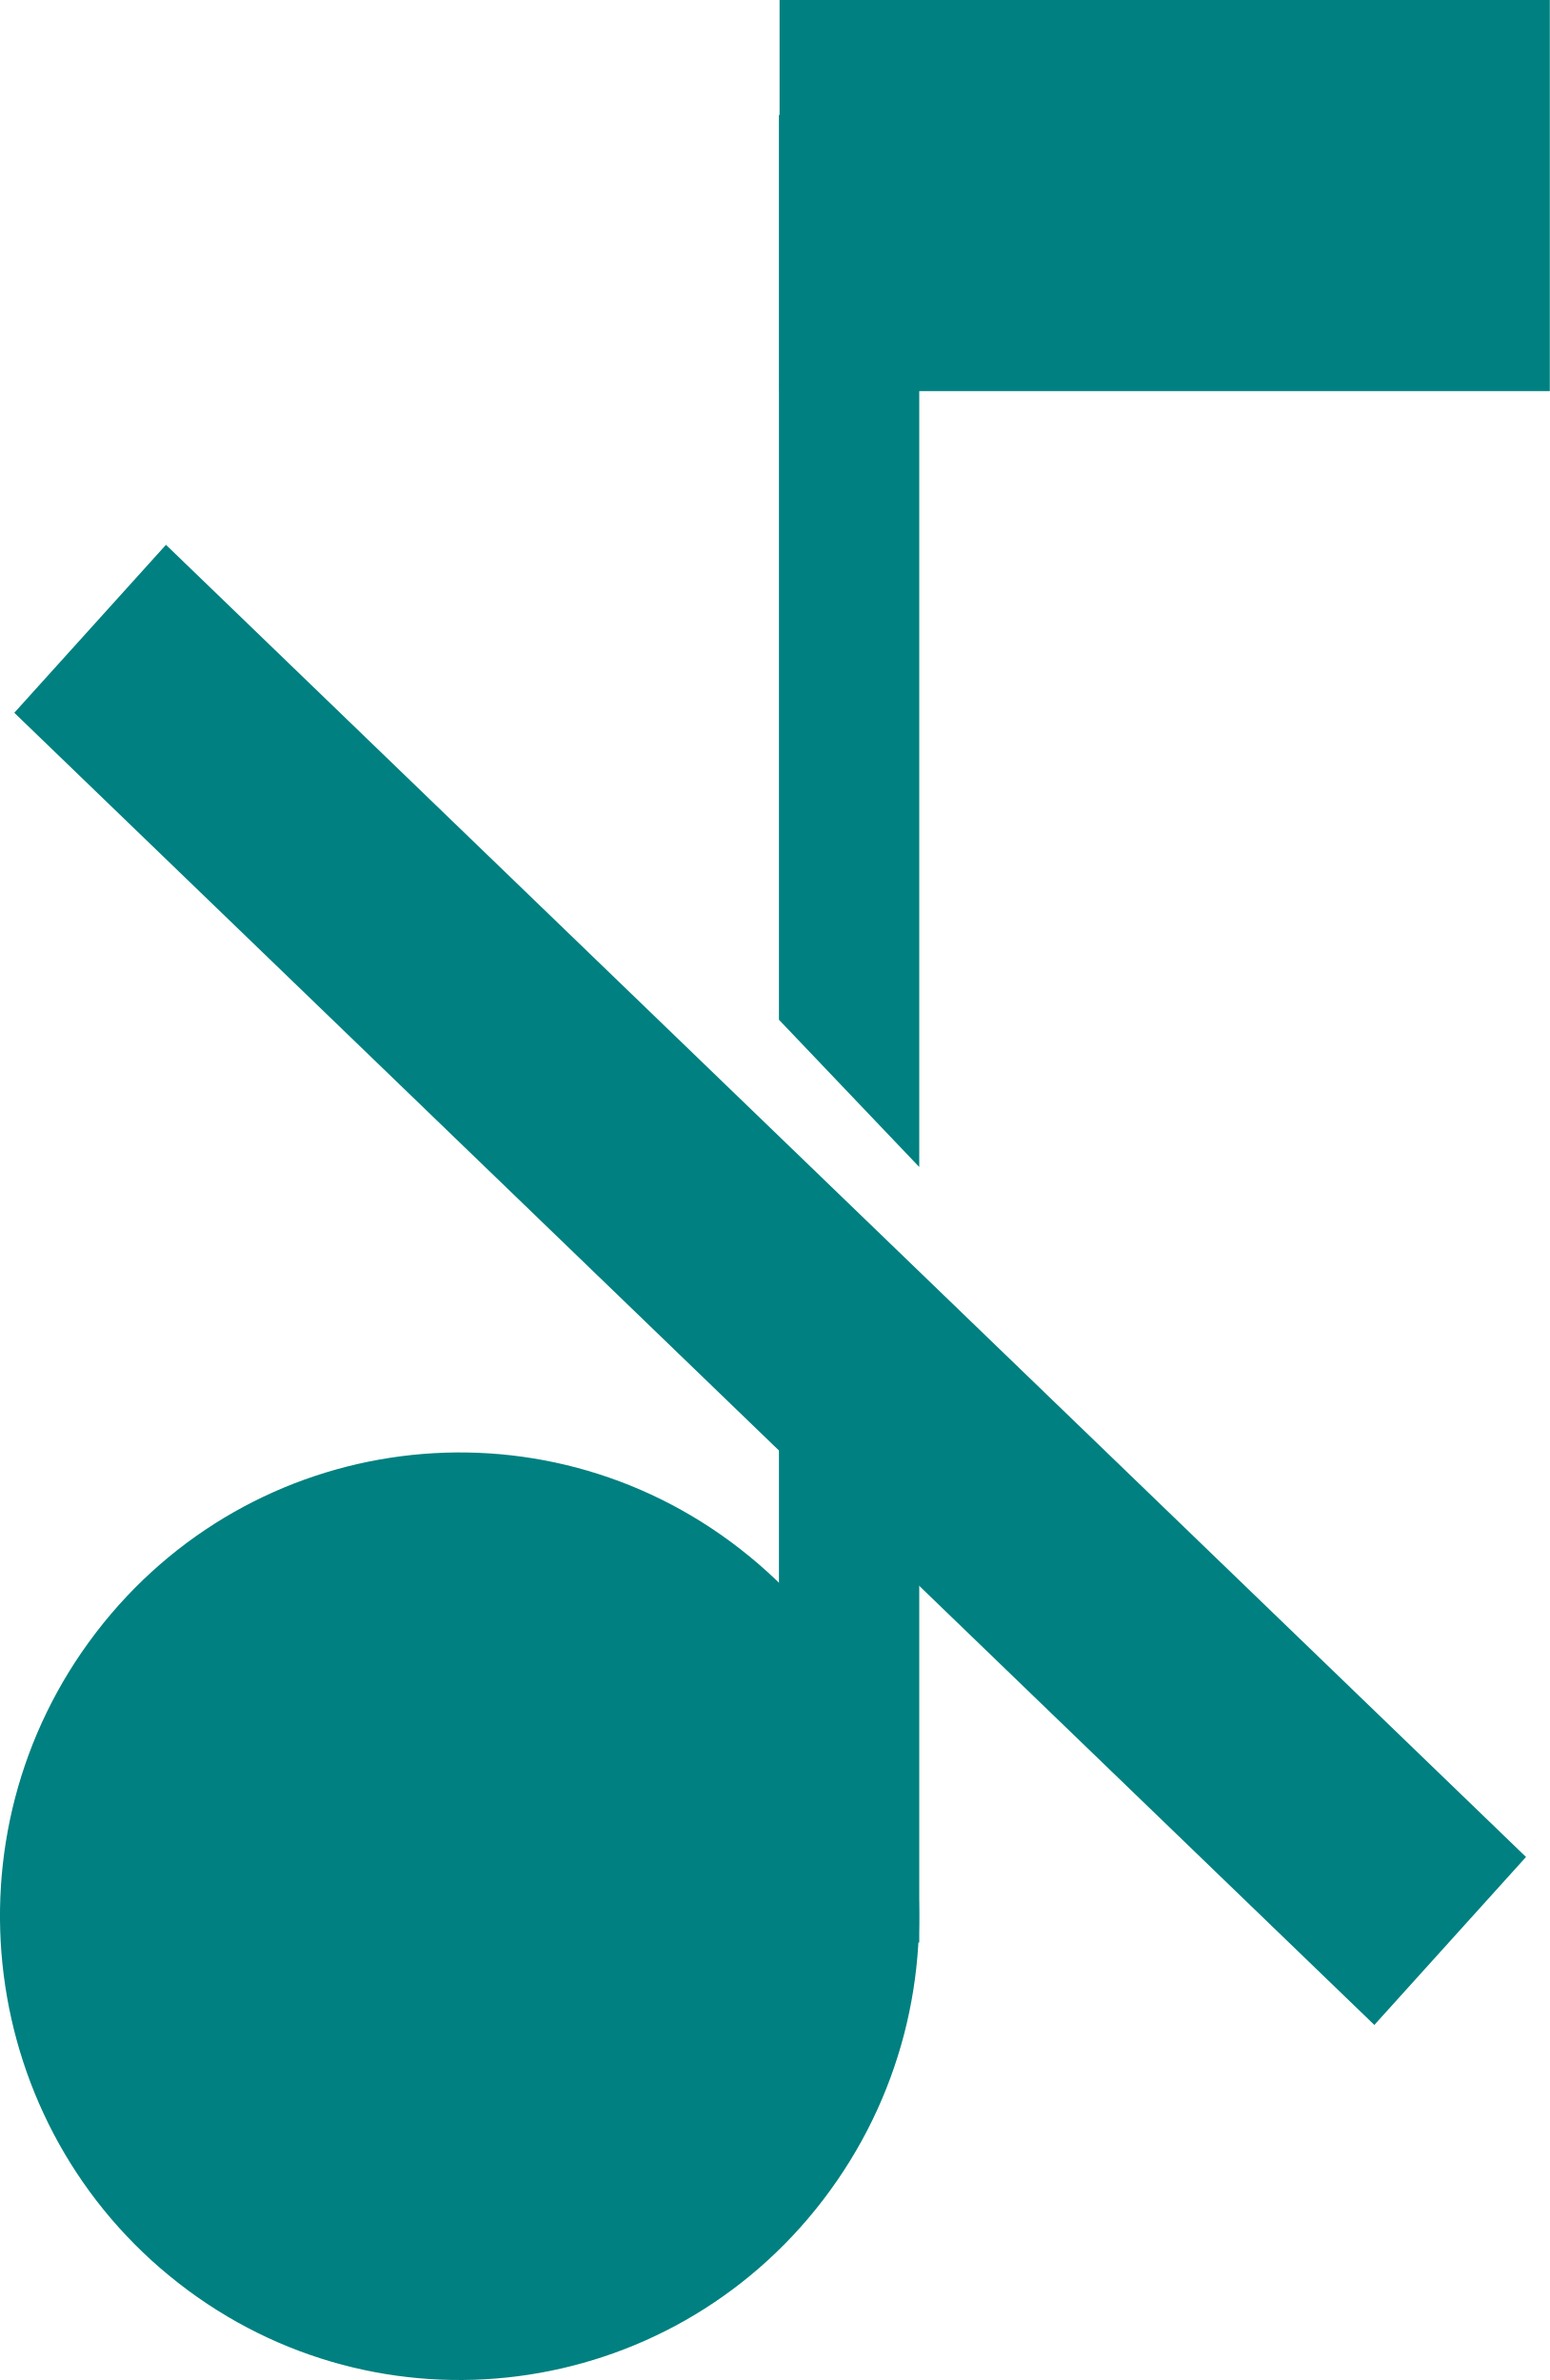
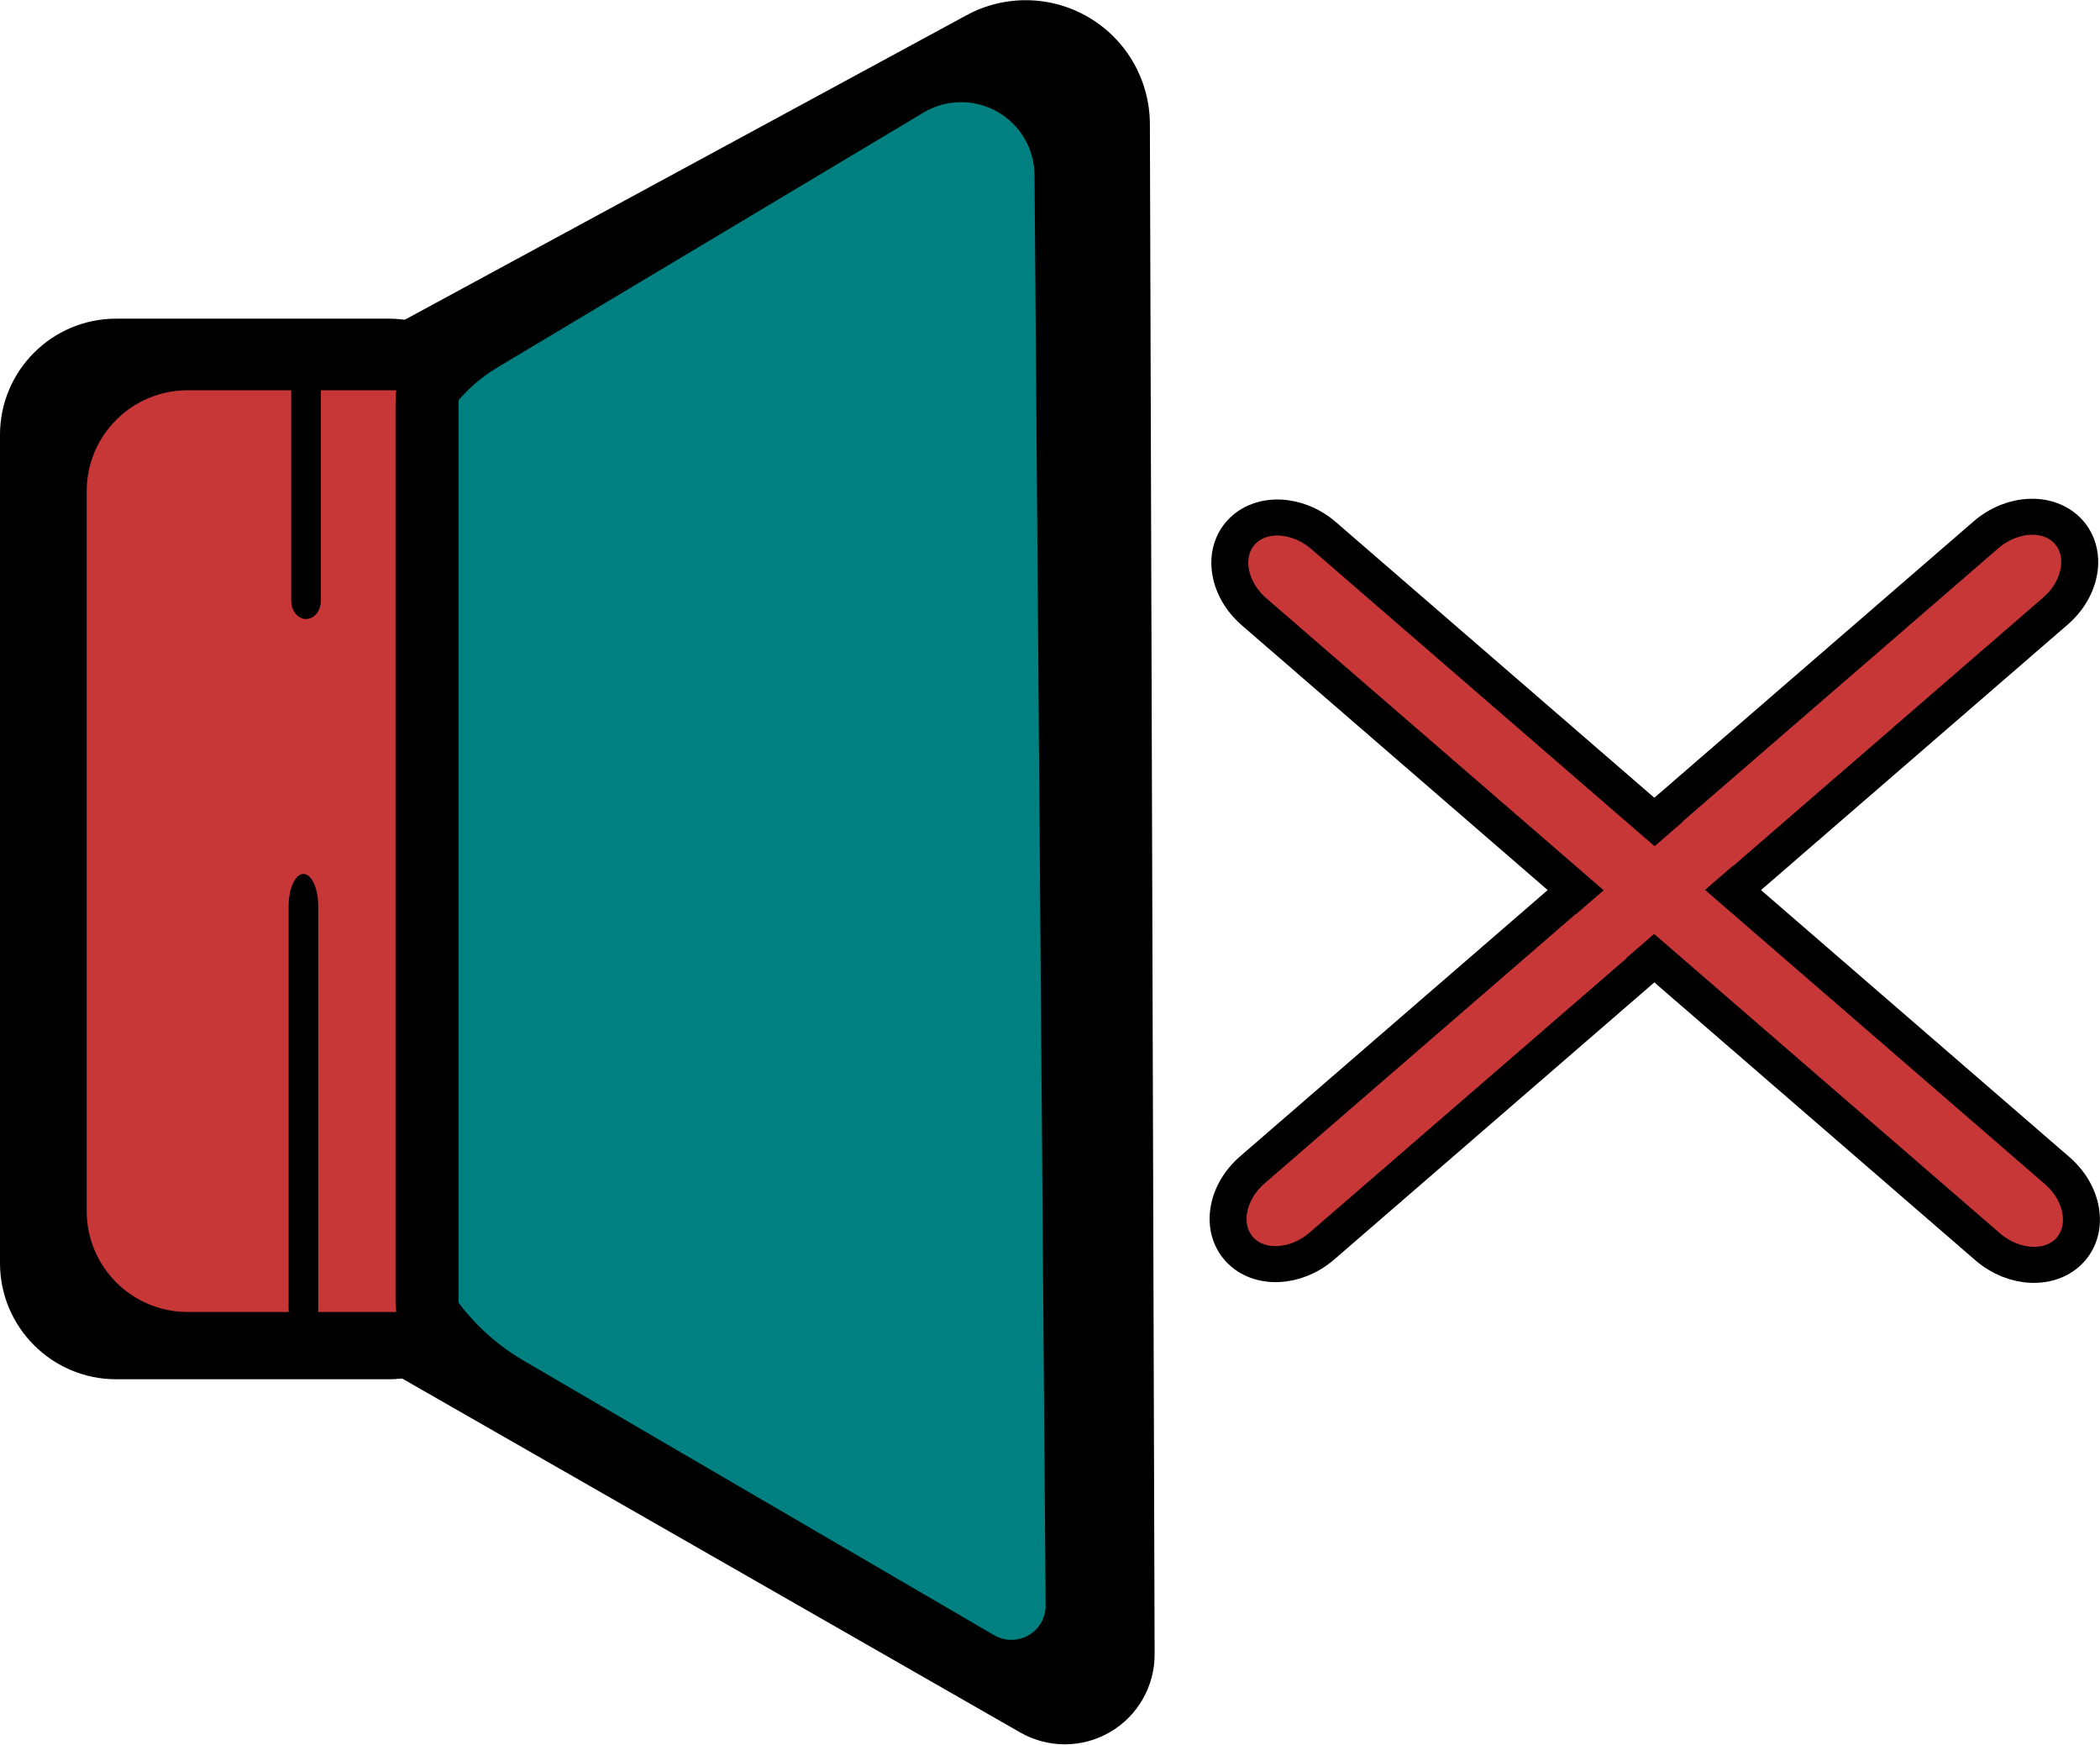
- <svg xmlns="http://www.w3.org/2000/svg" width="73.191mm" height="112.409mm" viewBox="0 0 73.191 112.409" version="1.1" id="svg1">
-   <defs id="defs1" />
-   <g id="layer1" transform="translate(-62.2926,-84.11796)">
-     <g id="g3">
-       <path style="fill:#008080;stroke:#c83737;stroke-width:0" id="path1" d="m 101.17,188.014 a 21.702,21.903 0 0 1 -30.442,3.942 21.702,21.903 0 0 1 -3.907,-30.724 21.702,21.903 0 0 1 30.442,-3.943 21.702,21.903 0 0 1 3.907,30.724" />
-       <path id="rect1" style="fill:#008080;stroke:#c83737;stroke-width:0" d="m 99.079,89.547 v 42.733 l 6.626,6.956 V 89.547 Z m 0,61.158 v 25.161 h 6.626 v -18.205 z" />
-       <rect style="fill:#008080;stroke:#c83737;stroke-width:0" id="rect2" width="36.375" height="18.472" x="99.109" y="84.118" />
-       <rect style="fill:#008080;stroke:#c83737;stroke-width:0" id="rect3" width="10.688" height="89.254" x="-41.06" y="125.737" transform="matrix(0.6701385,-0.7422361,0.7196287,0.6943591,0,0)" />
+ <svg xmlns="http://www.w3.org/2000/svg" width="72.156mm" height="59.929mm" viewBox="0 0 72.156 59.929" version="1.1" id="svg1">
+   <defs id="defs1">
+     </defs>
+   <g id="layer1" transform="translate(-62.42439,-113.4471)">
+     <g id="g1">
+       <path id="rect3-6" style="fill:#000000;stroke:#c84c09;stroke-width:0" d="m 87.812,108.554 6.834,-3.704 a 1.496,1.496 30.681 0 1 2.209,1.311 l 0.057,18.435 a 1.082,1.082 149.808 0 1 -1.619,0.942 l -7.601,-4.352 z" transform="matrix(2.851631,0,0,2.851631,-174.2602,-185.0238)" />
+       <rect style="fill:#000000;stroke:#c84c09;stroke-width:0" id="rect2-9" width="17.35" height="36.436" x="62.424" y="124.394" ry="3.993" />
+       <rect style="fill:#c83737;stroke:#c84c09;stroke-width:0" id="rect2" width="14.314" height="31.665" x="65.403" y="126.854" ry="3.47" />
+       <path id="rect3" style="fill:#008080;stroke:#c84c09;stroke-width:0" d="m 88.99,109.095 5.137,-3.072 a 0.884,0.884 29.338 0 1 1.338,0.752 l 0.134,17.231 a 0.413,0.413 149.903 0 1 -0.621,0.36 l -5.667,-3.306 a 2.66,2.66 60.393 0 1 -1.32,-2.322 l 0.075,-8.03 a 1.899,1.899 119.828 0 1 0.924,-1.612 z" transform="matrix(2.851631,0,0,2.851631,-174.2602,-185.0238)" />
+       <rect style="fill:#000000;stroke:#c84c09;stroke-width:0" id="rect4-8" width="1.019" height="15.999" x="72.341" y="143.47" ry="1.111" />
+       <rect style="fill:#000000;stroke:#c84c09;stroke-width:0" id="rect4-8-3" width="1.019" height="9.021" x="72.43" y="125.692" ry="0.626" />
+       <rect style="fill:#000000;stroke:#c84c09;stroke-width:0" id="rect4-6" width="2.169" height="35.555" x="76.014" y="124.928" ry="2.469" />
+       <rect style="fill:#c83737;fill-opacity:1;stroke:#000000;stroke-width:1.254;stroke-dasharray:none" id="rect1-0" width="3.544" height="37.67" x="185.245" y="-9.837" ry="2.169" transform="matrix(0.6740373,0.7386974,-0.7561385,0.6544117,0,0)" />
+       <rect style="fill:#c83737;fill-opacity:1;stroke:#000000;stroke-width:1.254;stroke-dasharray:none" id="rect1-0-2" width="3.544" height="37.67" x="29.091" y="166.468" ry="2.169" transform="matrix(-0.6740373,0.7386974,0.7561385,0.6544117,0,0)" />
+       <rect style="fill:#c83737;fill-opacity:1;stroke:#000000;stroke-width:0;stroke-dasharray:none" id="rect1-0-1" width="2.271" height="27.885" x="185.905" y="-1.568" ry="1.605" transform="matrix(0.6771276,0.7358656,-0.7562011,0.6543393,0,0)" />
    </g>
  </g>
</svg>
